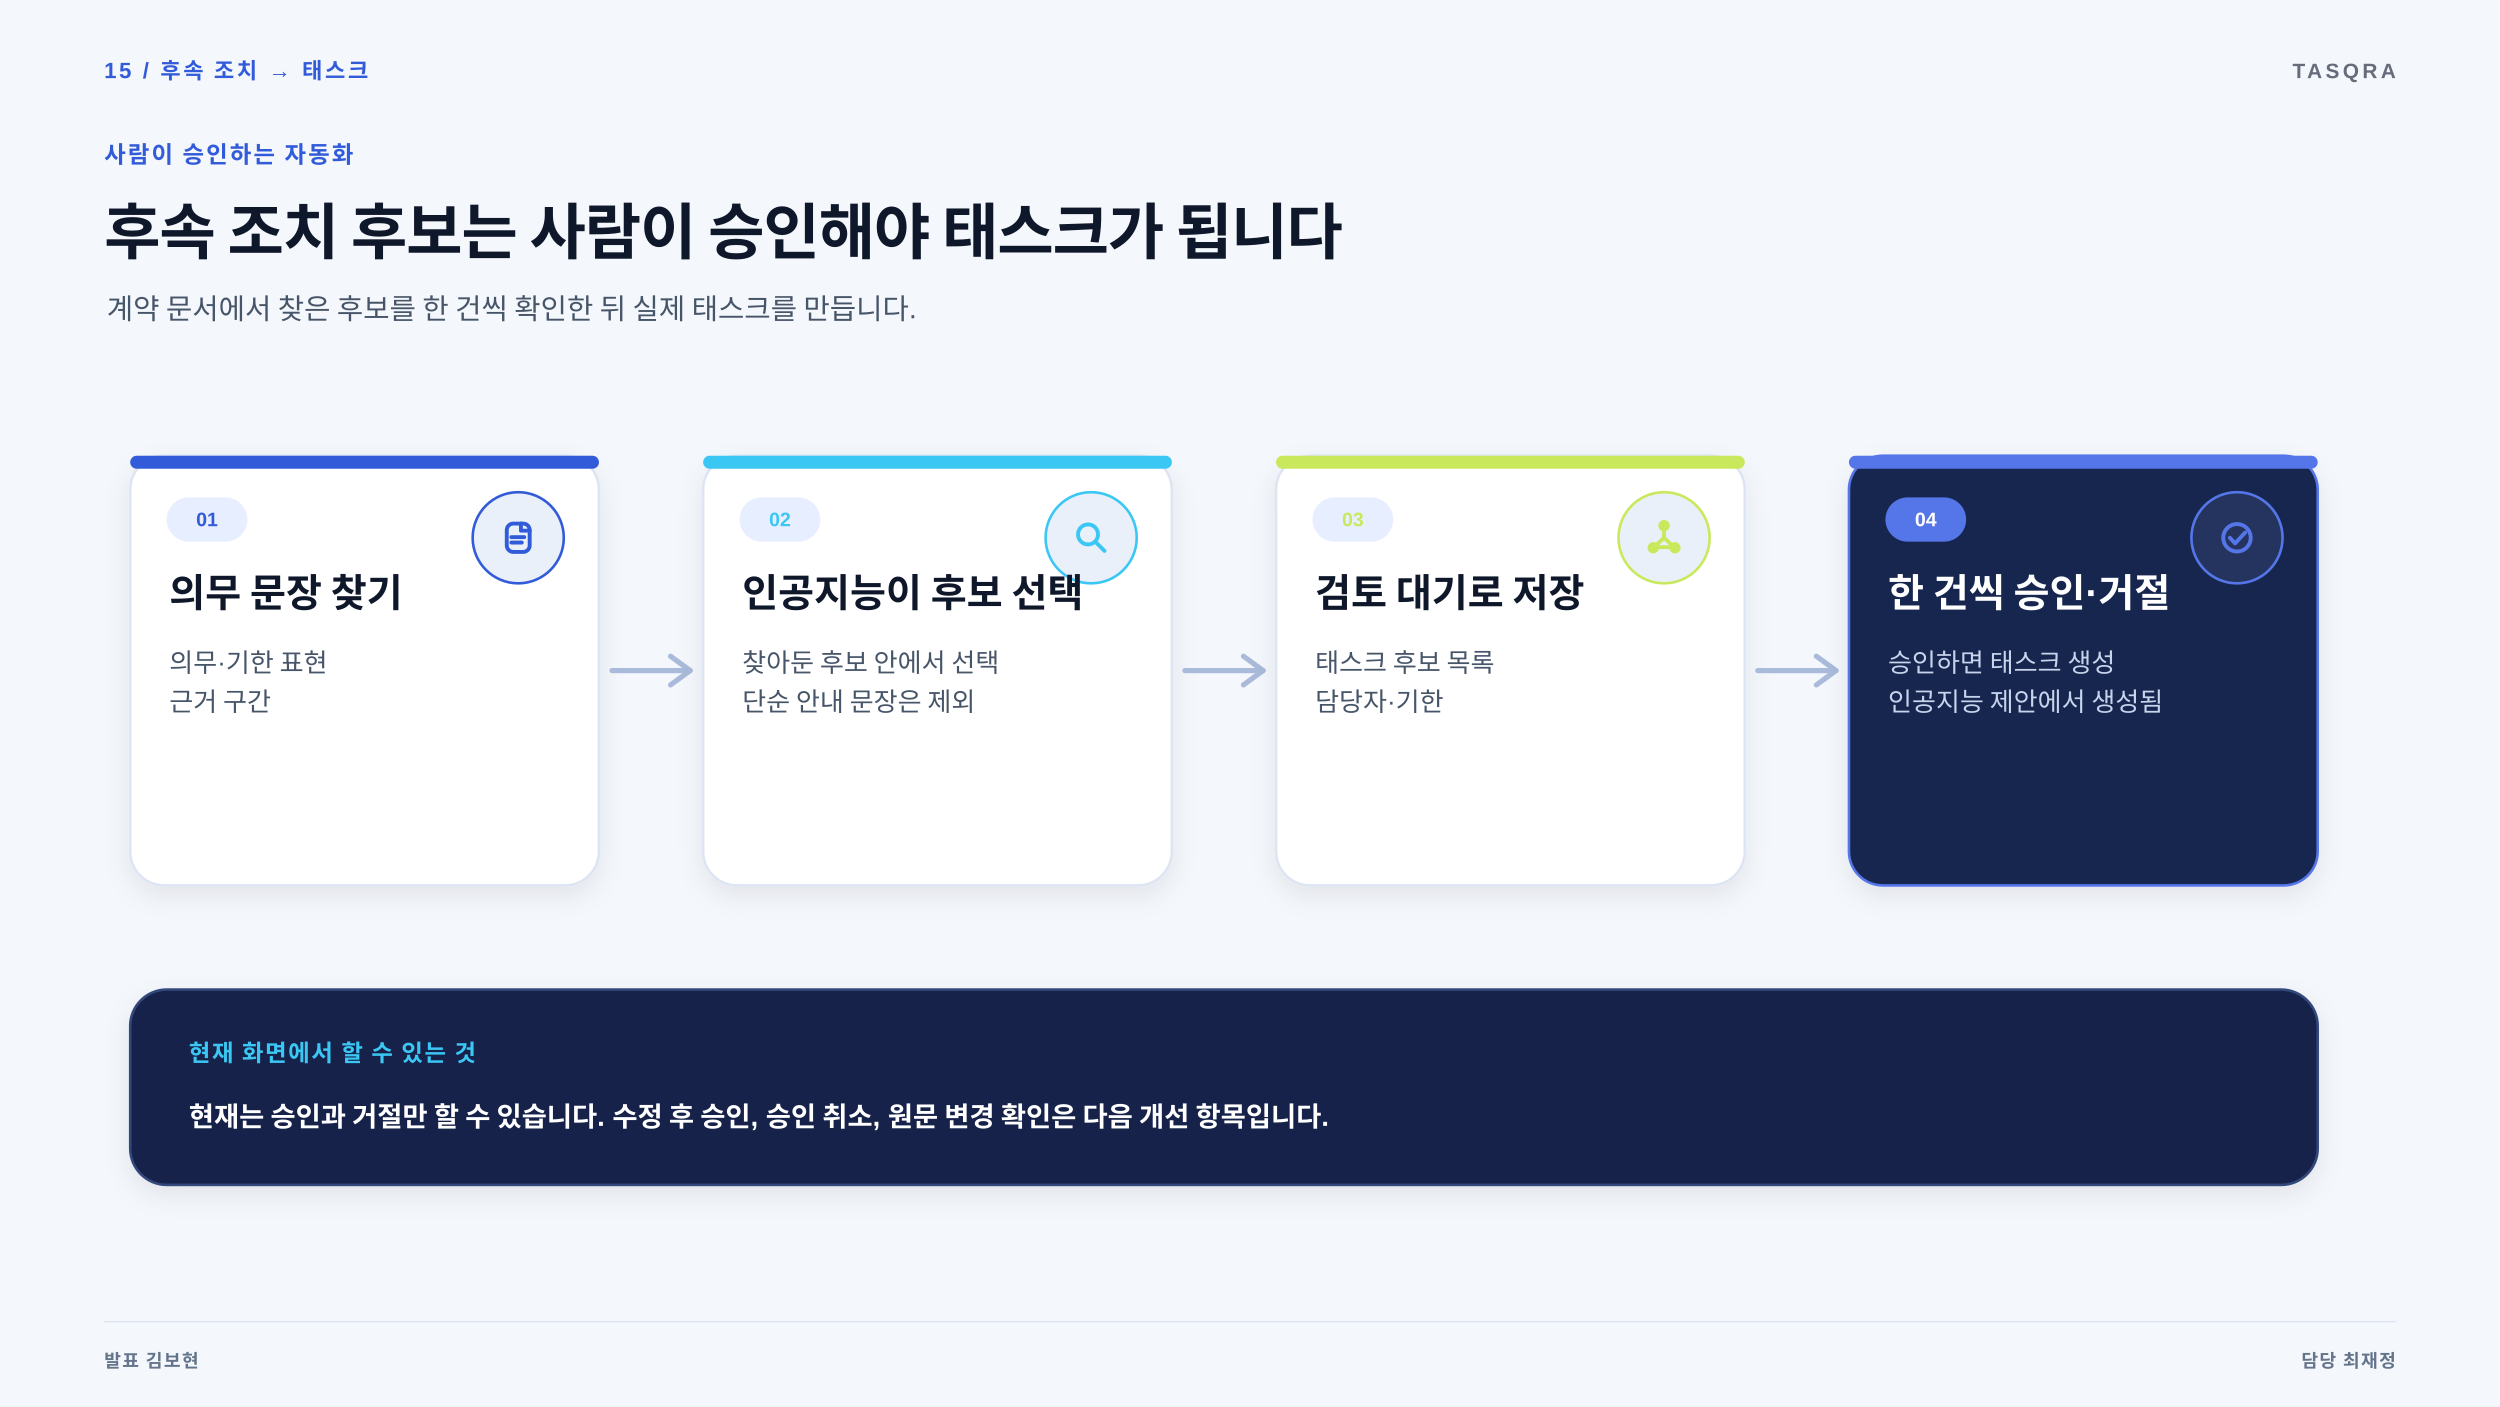
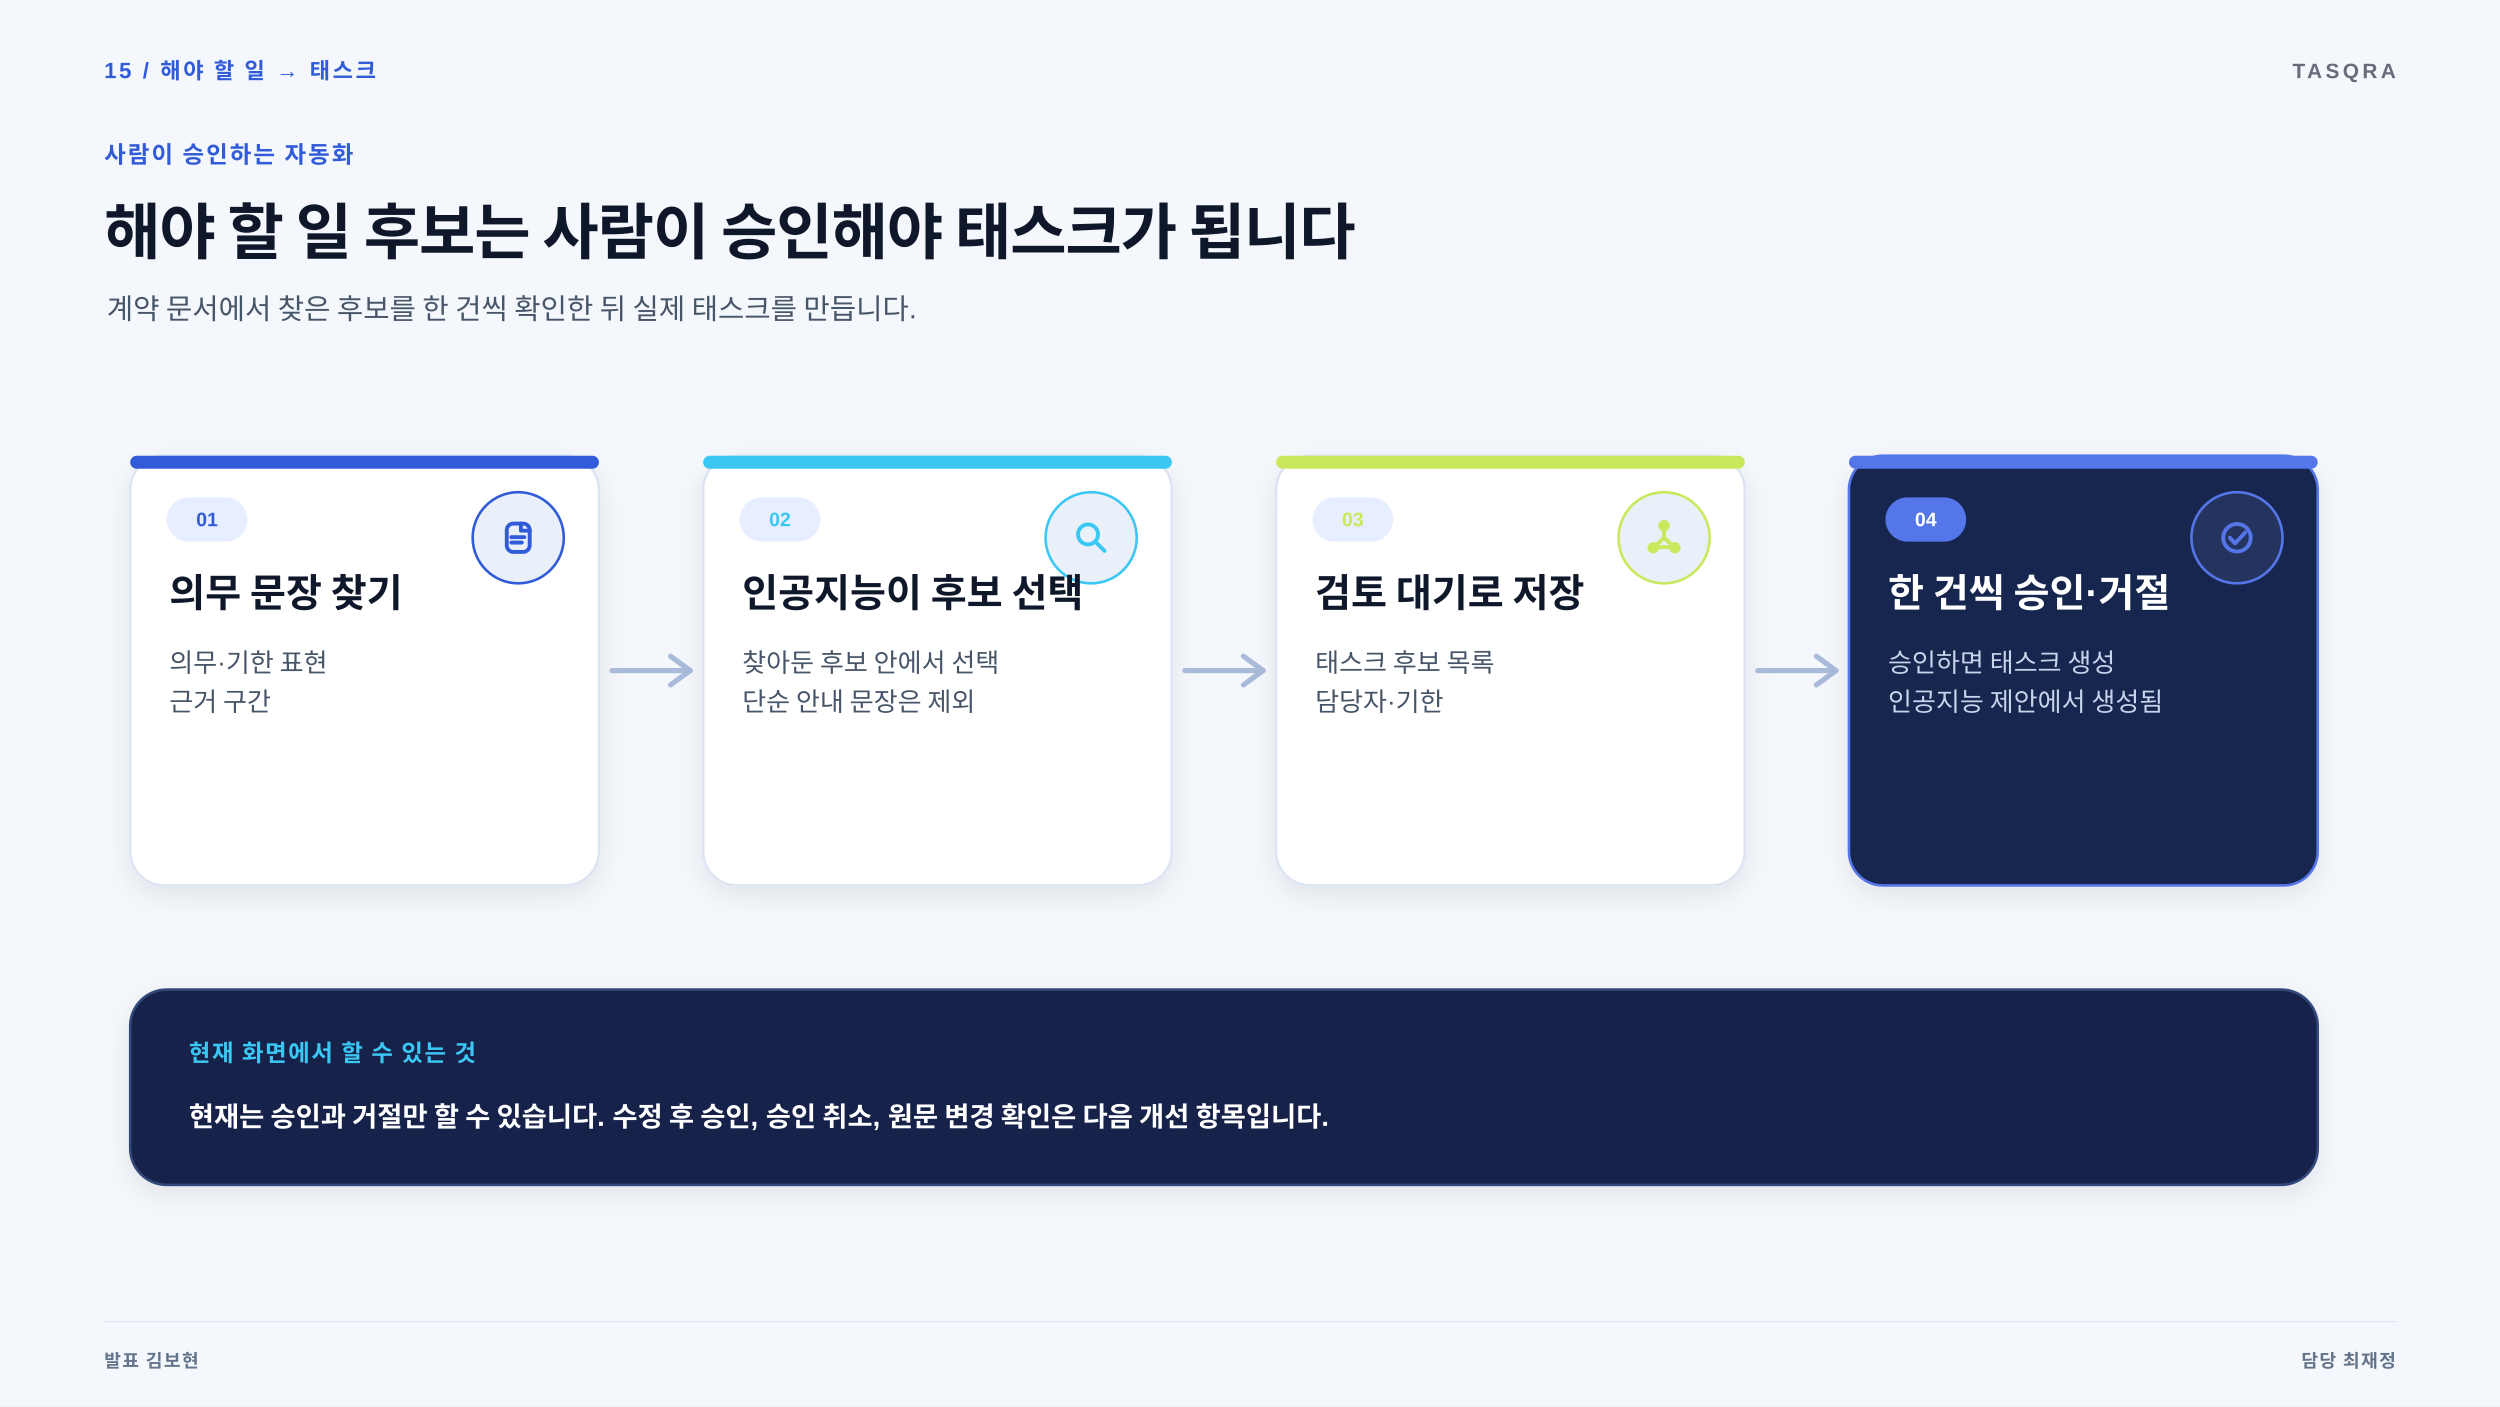
<svg xmlns="http://www.w3.org/2000/svg" width="1920" height="1080" viewBox="0 0 1920 1080">
  <defs>
    <style>@font-face{font-family:NotoKR;src:url("../../포트폴리오/NotoSansKR.ttf") format("truetype");} text{font-family:NotoKR,Arial,sans-serif;}</style>
    <filter id="shadow" x="-20%" y="-20%" width="140%" height="140%">
      <feDropShadow dx="0" dy="12" stdDeviation="16" flood-color="#0E162F" flood-opacity="0.11" />
    </filter>
    <filter id="softShadow" x="-20%" y="-20%" width="140%" height="140%">
      <feDropShadow dx="0" dy="7" stdDeviation="10" flood-color="#0E162F" flood-opacity="0.08" />
    </filter>
  </defs>
  <rect x="0" y="0" width="1920" height="1080" rx="0" fill="#F4F7FC" stroke="none" stroke-width="0" opacity="1" />
-   <text x="80" y="60" font-family="NotoKR, Arial, sans-serif" font-size="17" font-weight="800" font-style="normal" fill="#315BD8" text-anchor="start" letter-spacing="2" opacity="1">15  /  후속 조치 → 태스크</text>
+   <text x="80" y="60" font-family="NotoKR, Arial, sans-serif" font-size="17" font-weight="800" font-style="normal" fill="#315BD8" text-anchor="start" letter-spacing="2" opacity="1">15  /  해야 할 일 → 태스크</text>
  <text x="1840" y="60" font-family="NotoKR, Arial, sans-serif" font-size="16" font-weight="800" font-style="normal" fill="#0F172A" text-anchor="end" letter-spacing="2.6" opacity="0.62">TASQRA</text>
  <line x1="80" y1="1015" x2="1840" y2="1015" stroke="#DCE5F1" stroke-width="1" stroke-linecap="round" opacity="1" />
  <text x="80" y="1050" font-family="NotoKR, Arial, sans-serif" font-size="14" font-weight="700" font-style="normal" fill="#64748B" text-anchor="start" letter-spacing="1" opacity="1">발표  김보현</text>
  <text x="1840" y="1050" font-family="NotoKR, Arial, sans-serif" font-size="14" font-weight="700" font-style="normal" fill="#64748B" text-anchor="end" letter-spacing="1" opacity="1">담당  최재정</text>
  <text x="80" y="125" font-family="NotoKR, Arial, sans-serif" font-size="18" font-weight="800" font-style="normal" fill="#315BD8" text-anchor="start" letter-spacing="1.6" opacity="1">사람이 승인하는 자동화</text>
-   <text x="80" y="195" font-family="NotoKR, Arial, sans-serif" font-size="47" font-weight="800" font-style="normal" fill="#0F172A" text-anchor="start" letter-spacing="-0.8" opacity="1">후속 조치 후보는 사람이 승인해야 태스크가 됩니다</text>
+   <text x="80" y="195" font-family="NotoKR, Arial, sans-serif" font-size="47" font-weight="800" font-style="normal" fill="#0F172A" text-anchor="start" letter-spacing="-0.8" opacity="1">해야 할 일 후보는 사람이 승인해야 태스크가 됩니다</text>
  <text x="82" y="245" font-family="NotoKR, Arial, sans-serif" font-size="22" font-weight="500" font-style="normal" fill="#475569" text-anchor="start" letter-spacing="0" opacity="1">계약 문서에서 찾은 후보를 한 건씩 확인한 뒤 실제 태스크를 만듭니다.</text>
  <rect x="100" y="350" width="360" height="330" rx="26" fill="#FFFFFF" stroke="#DCE5F1" stroke-width="2" opacity="1" filter="url(#softShadow)" />
  <rect x="100" y="350" width="360" height="10" rx="5" fill="#315BD8" stroke="none" stroke-width="0" opacity="1" />
  <rect x="128" y="382" width="62" height="34" rx="17.0" fill="#E7EEFF" stroke="none" stroke-width="0" opacity="1" />
  <text x="159.0" y="404.1" font-family="NotoKR, Arial, sans-serif" font-size="15" font-weight="700" font-style="normal" fill="#315BD8" text-anchor="middle" letter-spacing="0" opacity="1">01</text>
  <circle cx="398" cy="413" r="35" fill="#EAF0FA" stroke="#315BD8" stroke-width="2" opacity="1" />
  <g fill="none" stroke="#315BD8" stroke-width="3" stroke-linecap="round" stroke-linejoin="round">
    <rect x="389.2" y="402.12" width="17.6" height="21.76" rx="5" />
    <path d="M 400.08 402.12 v 5.44 h 6.72" />
    <line x1="392.72" y1="412.52" x2="402.64" y2="412.52" />
    <line x1="392.72" y1="416.68" x2="400.72" y2="416.68" />
  </g>
  <text x="130" y="466" font-family="NotoKR, Arial, sans-serif" font-size="30" font-weight="800" font-style="normal" fill="#0F172A" text-anchor="start" letter-spacing="0" opacity="1">의무 문장 찾기</text>
  <text x="130" y="516" font-family="NotoKR, Arial, sans-serif" font-size="20" font-weight="500" fill="#475569" text-anchor="start">
    <tspan x="130" dy="0">의무·기한 표현</tspan>
    <tspan x="130" dy="30.0">근거 구간</tspan>
  </text>
  <line x1="470" y1="515" x2="530" y2="515" stroke="#A9BADA" stroke-width="4" stroke-linecap="round" opacity="1" />
  <path d="M 515 504 L 530 515 L 515 526" fill="none" stroke="#A9BADA" stroke-width="4" stroke-linecap="round" stroke-linejoin="round" />
  <rect x="540" y="350" width="360" height="330" rx="26" fill="#FFFFFF" stroke="#DCE5F1" stroke-width="2" opacity="1" filter="url(#softShadow)" />
  <rect x="540" y="350" width="360" height="10" rx="5" fill="#3BC7F4" stroke="none" stroke-width="0" opacity="1" />
  <rect x="568" y="382" width="62" height="34" rx="17.0" fill="#E7EEFF" stroke="none" stroke-width="0" opacity="1" />
  <text x="599.0" y="404.1" font-family="NotoKR, Arial, sans-serif" font-size="15" font-weight="700" font-style="normal" fill="#3BC7F4" text-anchor="middle" letter-spacing="0" opacity="1">02</text>
  <circle cx="838" cy="413" r="35" fill="#EAF0FA" stroke="#3BC7F4" stroke-width="2" opacity="1" />
  <g fill="none" stroke="#3BC7F4" stroke-width="3" stroke-linecap="round">
    <circle cx="835.6" cy="410.44" r="7.68" />
    <line x1="841.2" y1="416.04" x2="848.24" y2="423.08" />
  </g>
  <text x="570" y="466" font-family="NotoKR, Arial, sans-serif" font-size="30" font-weight="800" font-style="normal" fill="#0F172A" text-anchor="start" letter-spacing="0" opacity="1">인공지능이 후보 선택</text>
  <text x="570" y="516" font-family="NotoKR, Arial, sans-serif" font-size="20" font-weight="500" fill="#475569" text-anchor="start">
    <tspan x="570" dy="0">찾아둔 후보 안에서 선택</tspan>
    <tspan x="570" dy="30.0">단순 안내 문장은 제외</tspan>
  </text>
  <line x1="910" y1="515" x2="970" y2="515" stroke="#A9BADA" stroke-width="4" stroke-linecap="round" opacity="1" />
  <path d="M 955 504 L 970 515 L 955 526" fill="none" stroke="#A9BADA" stroke-width="4" stroke-linecap="round" stroke-linejoin="round" />
  <rect x="980" y="350" width="360" height="330" rx="26" fill="#FFFFFF" stroke="#DCE5F1" stroke-width="2" opacity="1" filter="url(#softShadow)" />
  <rect x="980" y="350" width="360" height="10" rx="5" fill="#C9E85B" stroke="none" stroke-width="0" opacity="1" />
  <rect x="1008" y="382" width="62" height="34" rx="17.0" fill="#E7EEFF" stroke="none" stroke-width="0" opacity="1" />
  <text x="1039.0" y="404.1" font-family="NotoKR, Arial, sans-serif" font-size="15" font-weight="700" font-style="normal" fill="#C9E85B" text-anchor="middle" letter-spacing="0" opacity="1">03</text>
  <circle cx="1278" cy="413" r="35" fill="#EAF0FA" stroke="#C9E85B" stroke-width="2" opacity="1" />
  <g fill="none" stroke="#C9E85B" stroke-width="3" stroke-linecap="round">
    <line x1="1278" y1="404.68" x2="1278" y2="413" />
    <line x1="1270.32" y1="420.2" x2="1285.68" y2="420.2" />
    <line x1="1270.32" y1="420.2" x2="1278" y2="413" />
    <line x1="1285.68" y1="420.2" x2="1278" y2="413" />
    <circle cx="1278" cy="403.72" r="2.88" fill="#C9E85B" />
    <circle cx="1269.68" cy="420.68" r="2.88" fill="#C9E85B" />
    <circle cx="1286.32" cy="420.68" r="2.88" fill="#C9E85B" />
  </g>
  <text x="1010" y="466" font-family="NotoKR, Arial, sans-serif" font-size="30" font-weight="800" font-style="normal" fill="#0F172A" text-anchor="start" letter-spacing="0" opacity="1">검토 대기로 저장</text>
  <text x="1010" y="516" font-family="NotoKR, Arial, sans-serif" font-size="20" font-weight="500" fill="#475569" text-anchor="start">
    <tspan x="1010" dy="0">태스크 후보 목록</tspan>
    <tspan x="1010" dy="30.0">담당자·기한</tspan>
  </text>
  <line x1="1350" y1="515" x2="1410" y2="515" stroke="#A9BADA" stroke-width="4" stroke-linecap="round" opacity="1" />
  <path d="M 1395 504 L 1410 515 L 1395 526" fill="none" stroke="#A9BADA" stroke-width="4" stroke-linecap="round" stroke-linejoin="round" />
  <rect x="1420" y="350" width="360" height="330" rx="26" fill="#17264F" stroke="#5576E8" stroke-width="2" opacity="1" filter="url(#softShadow)" />
  <rect x="1420" y="350" width="360" height="10" rx="5" fill="#5576E8" stroke="none" stroke-width="0" opacity="1" />
  <rect x="1448" y="382" width="62" height="34" rx="17.0" fill="#5576E8" stroke="none" stroke-width="0" opacity="1" />
  <text x="1479.0" y="404.1" font-family="NotoKR, Arial, sans-serif" font-size="15" font-weight="700" font-style="normal" fill="#FFFFFF" text-anchor="middle" letter-spacing="0" opacity="1">04</text>
  <circle cx="1718" cy="413" r="35" fill="#24345F" stroke="#5576E8" stroke-width="2" opacity="1" />
  <g fill="none" stroke="#5576E8" stroke-width="3" stroke-linecap="round" stroke-linejoin="round">
    <circle cx="1718" cy="413" r="10.56" />
    <path d="M 1712.56 413 l 4.0 4.32 l 7.68 -8.32" />
  </g>
  <text x="1450" y="466" font-family="NotoKR, Arial, sans-serif" font-size="30" font-weight="800" font-style="normal" fill="#FFFFFF" text-anchor="start" letter-spacing="0" opacity="1">한 건씩 승인·거절</text>
  <text x="1450" y="516" font-family="NotoKR, Arial, sans-serif" font-size="20" font-weight="500" fill="#C8D4EC" text-anchor="start">
    <tspan x="1450" dy="0">승인하면 태스크 생성</tspan>
    <tspan x="1450" dy="30.0">인공지능 제안에서 생성됨</tspan>
  </text>
  <rect x="100" y="760" width="1680" height="150" rx="28" fill="#16234A" stroke="#31477A" stroke-width="2" opacity="1" filter="url(#softShadow)" />
  <text x="145" y="815" font-family="NotoKR, Arial, sans-serif" font-size="18" font-weight="800" font-style="normal" fill="#3BC7F4" text-anchor="start" letter-spacing="1.2" opacity="1">현재 화면에서 할 수 있는 것</text>
  <text x="145" y="865" font-family="NotoKR, Arial, sans-serif" font-size="21" font-weight="600" font-style="normal" fill="#FFFFFF" text-anchor="start" letter-spacing="0" opacity="1">현재는 승인과 거절만 할 수 있습니다. 수정 후 승인, 승인 취소, 원문 변경 확인은 다음 개선 항목입니다.</text>
</svg>
